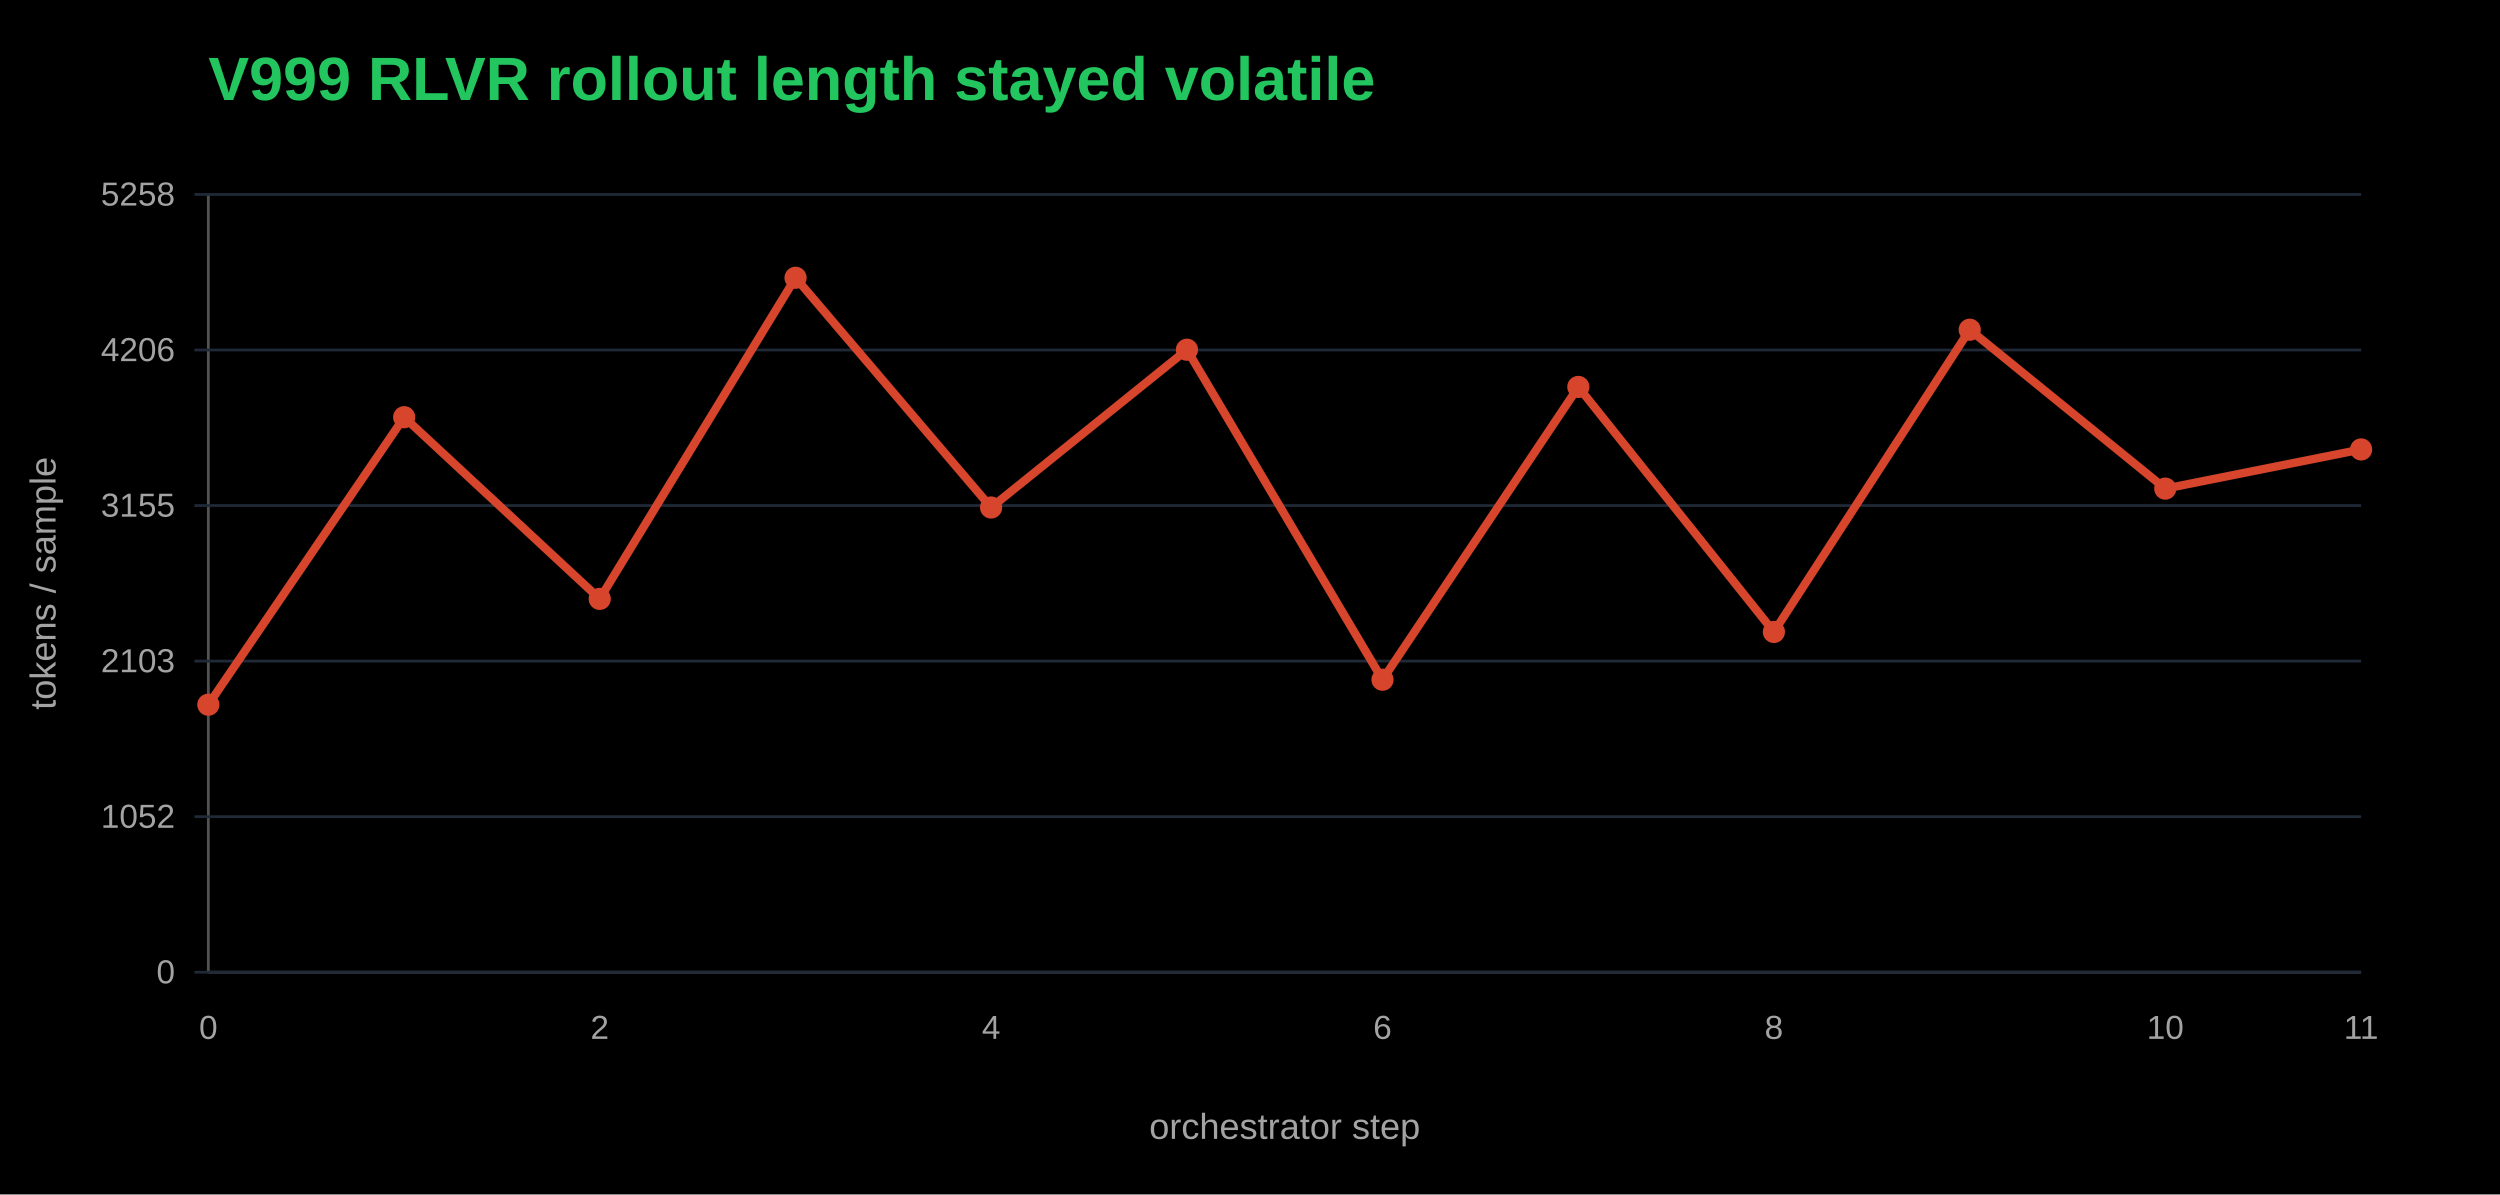
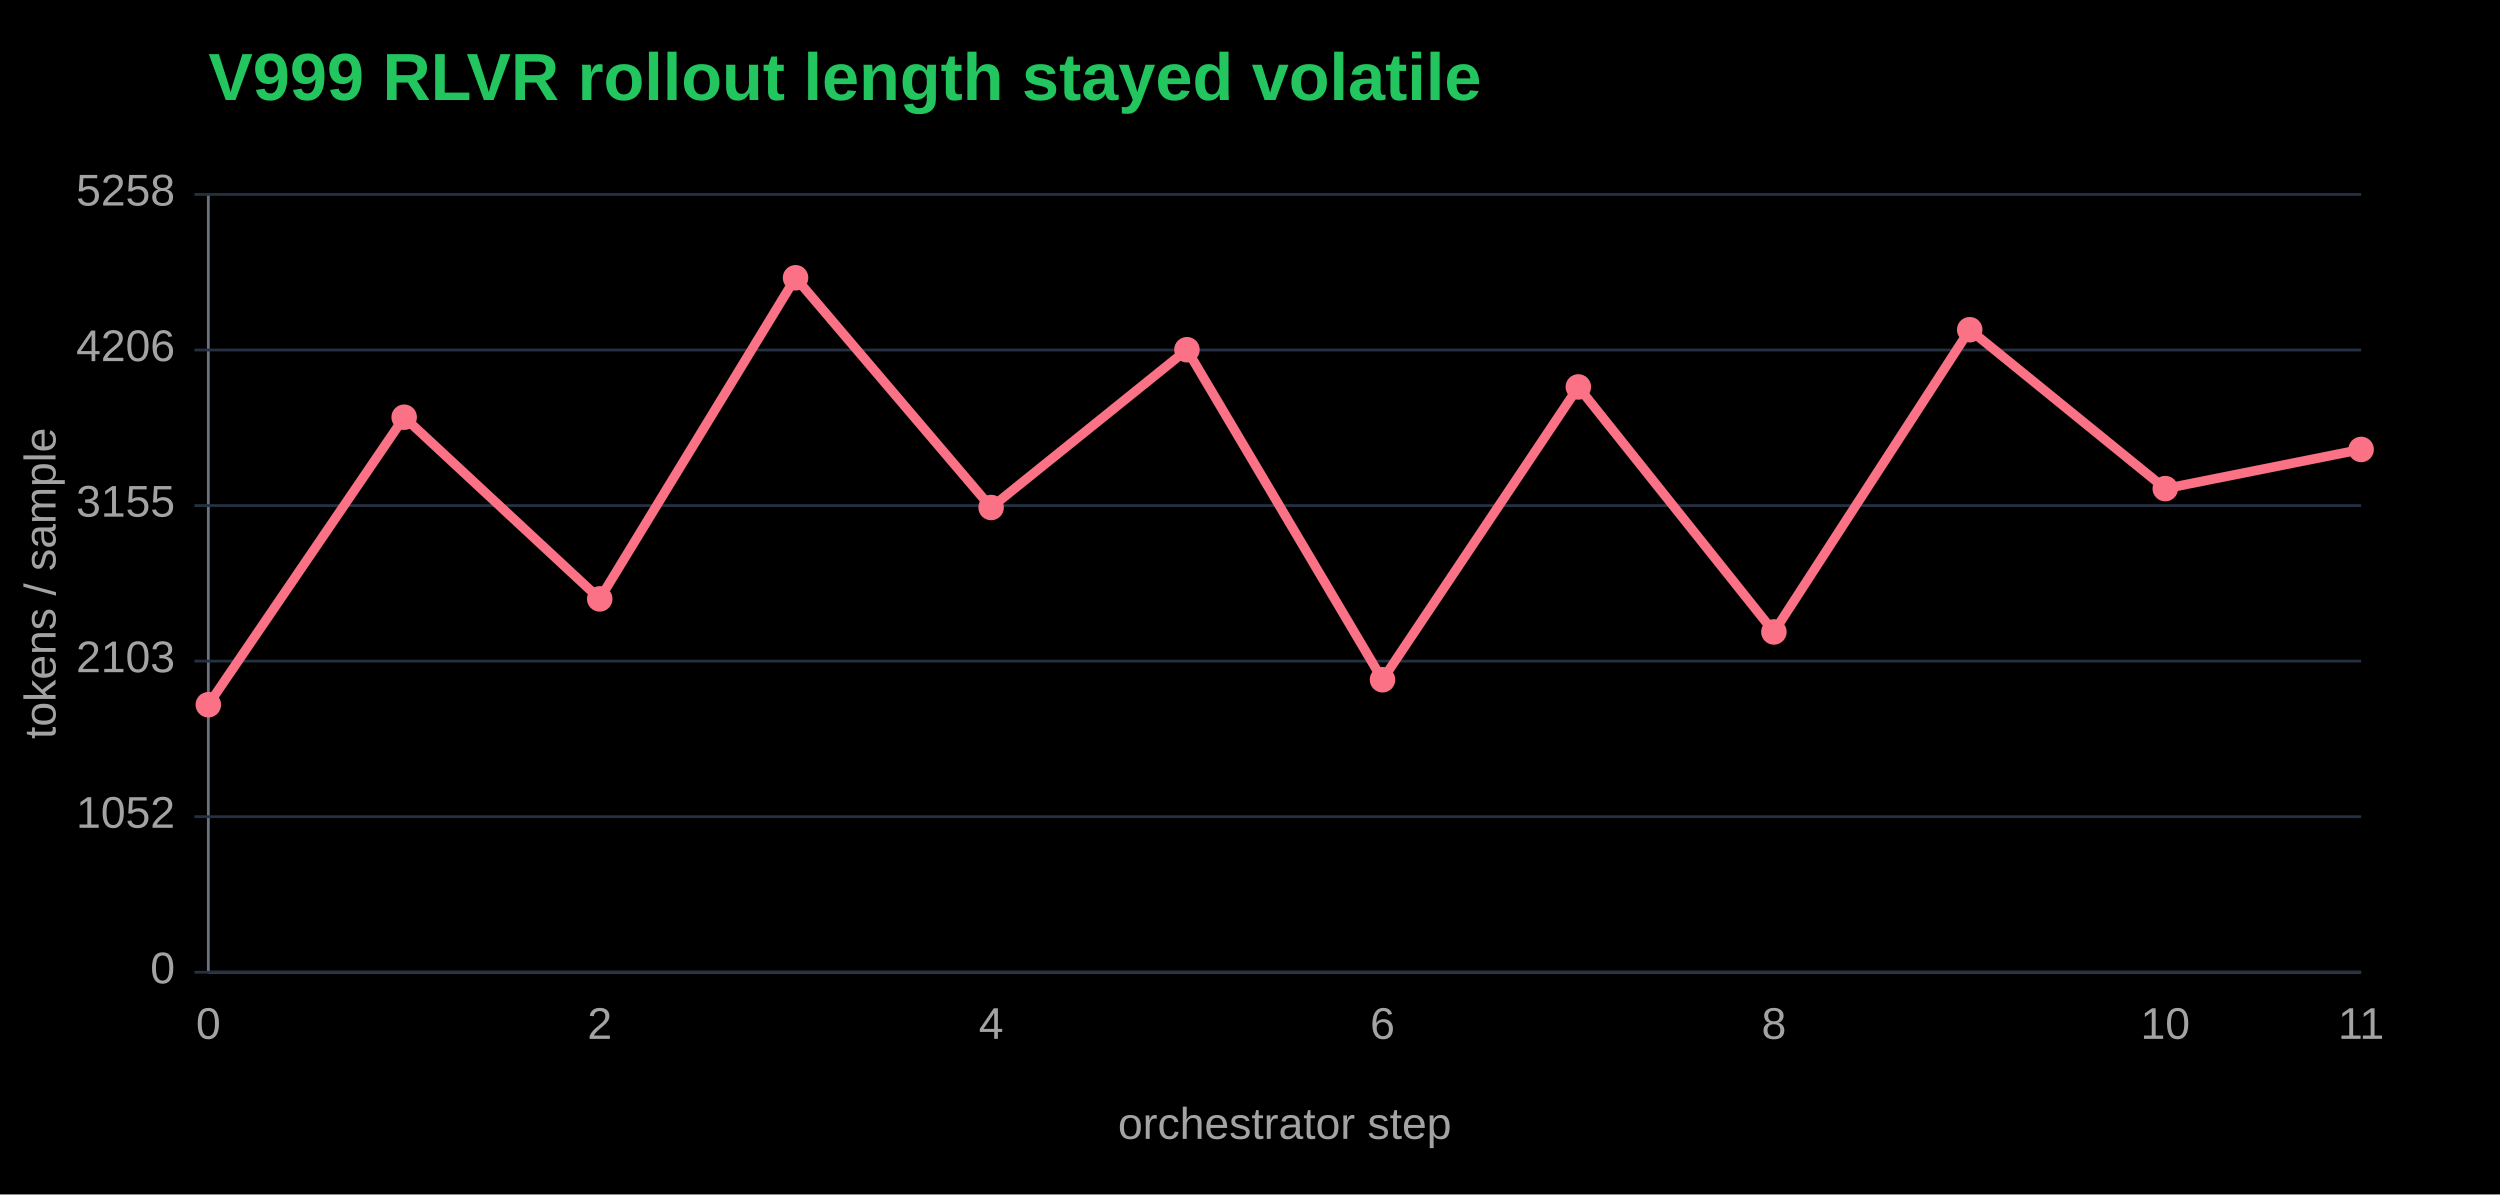
<svg xmlns="http://www.w3.org/2000/svg" width="900" height="430" viewBox="0 0 900 430">
  <rect width="100%" height="100%" fill="#000000" />
-   <text x="75" y="36" font-family="Arial, sans-serif" font-size="22" font-weight="700" fill="#22c55e">V999 RLVR rollout length stayed volatile</text>
-   <line x1="75" y1="350" x2="850" y2="350" stroke="#525252" />
-   <line x1="75" y1="70" x2="75" y2="350" stroke="#525252" />
-   <line x1="70" y1="350.0" x2="850" y2="350.0" stroke="#1f2937" />
-   <text x="63" y="354.0" text-anchor="end" font-family="Arial, sans-serif" font-size="12" fill="#a3a3a3">0</text>
-   <line x1="70" y1="294.0" x2="850" y2="294.0" stroke="#1f2937" />
-   <text x="63" y="298.0" text-anchor="end" font-family="Arial, sans-serif" font-size="12" fill="#a3a3a3">1052</text>
-   <line x1="70" y1="238.0" x2="850" y2="238.0" stroke="#1f2937" />
-   <text x="63" y="242.0" text-anchor="end" font-family="Arial, sans-serif" font-size="12" fill="#a3a3a3">2103</text>
-   <line x1="70" y1="182.0" x2="850" y2="182.0" stroke="#1f2937" />
-   <text x="63" y="186.0" text-anchor="end" font-family="Arial, sans-serif" font-size="12" fill="#a3a3a3">3155</text>
-   <line x1="70" y1="126.0" x2="850" y2="126.0" stroke="#1f2937" />
-   <text x="63" y="130.0" text-anchor="end" font-family="Arial, sans-serif" font-size="12" fill="#a3a3a3">4206</text>
-   <line x1="70" y1="70.0" x2="850" y2="70.0" stroke="#1f2937" />
-   <text x="63" y="74.0" text-anchor="end" font-family="Arial, sans-serif" font-size="12" fill="#a3a3a3">5258</text>
-   <text x="75.0" y="374" text-anchor="middle" font-family="Arial, sans-serif" font-size="12" fill="#a3a3a3">0</text>
-   <text x="215.9" y="374" text-anchor="middle" font-family="Arial, sans-serif" font-size="12" fill="#a3a3a3">2</text>
-   <text x="356.8" y="374" text-anchor="middle" font-family="Arial, sans-serif" font-size="12" fill="#a3a3a3">4</text>
-   <text x="497.7" y="374" text-anchor="middle" font-family="Arial, sans-serif" font-size="12" fill="#a3a3a3">6</text>
-   <text x="638.6" y="374" text-anchor="middle" font-family="Arial, sans-serif" font-size="12" fill="#a3a3a3">8</text>
-   <text x="779.5" y="374" text-anchor="middle" font-family="Arial, sans-serif" font-size="12" fill="#a3a3a3">10</text>
-   <text x="850.0" y="374" text-anchor="middle" font-family="Arial, sans-serif" font-size="12" fill="#a3a3a3">11</text>
-   <polyline points="75.0,253.7 145.5,150.2 215.9,215.6 286.4,100.0 356.8,182.7 427.3,125.9 497.7,244.7 568.2,139.3 638.6,227.5 709.1,118.7 779.5,175.9 850.0,161.8" fill="none" stroke="#d6452c" stroke-width="3" />
-   <circle cx="75.0" cy="253.7" r="4" fill="#d6452c" />
-   <circle cx="145.5" cy="150.2" r="4" fill="#d6452c" />
-   <circle cx="215.9" cy="215.6" r="4" fill="#d6452c" />
-   <circle cx="286.4" cy="100.0" r="4" fill="#d6452c" />
-   <circle cx="356.8" cy="182.7" r="4" fill="#d6452c" />
-   <circle cx="427.3" cy="125.9" r="4" fill="#d6452c" />
-   <circle cx="497.7" cy="244.7" r="4" fill="#d6452c" />
-   <circle cx="568.2" cy="139.3" r="4" fill="#d6452c" />
-   <circle cx="638.6" cy="227.5" r="4" fill="#d6452c" />
-   <circle cx="709.1" cy="118.7" r="4" fill="#d6452c" />
-   <circle cx="779.5" cy="175.9" r="4" fill="#d6452c" />
-   <circle cx="850.0" cy="161.8" r="4" fill="#d6452c" />
-   <text x="462.5" y="410" text-anchor="middle" font-family="Arial, sans-serif" font-size="13" fill="#a3a3a3">orchestrator step</text>
-   <text x="20" y="210.0" transform="rotate(-90 20 210.0)" text-anchor="middle" font-family="Arial, sans-serif" font-size="13" fill="#a3a3a3">tokens / sample</text>
+   <text x="75" y="36" font-family="Arial, sans-serif" font-size="24" font-weight="800" fill="#22c55e">V999 RLVR rollout length stayed volatile</text>
+   <line x1="75" y1="350" x2="850" y2="350" stroke="#6b7280" />
+   <line x1="75" y1="70" x2="75" y2="350" stroke="#6b7280" />
+   <line x1="70" y1="350.0" x2="850" y2="350.0" stroke="#253042" />
+   <text x="63" y="354.0" text-anchor="end" font-family="Arial, sans-serif" font-size="16" fill="#a3a3a3">0</text>
+   <line x1="70" y1="294.0" x2="850" y2="294.0" stroke="#253042" />
+   <text x="63" y="298.0" text-anchor="end" font-family="Arial, sans-serif" font-size="16" fill="#a3a3a3">1052</text>
+   <line x1="70" y1="238.0" x2="850" y2="238.0" stroke="#253042" />
+   <text x="63" y="242.0" text-anchor="end" font-family="Arial, sans-serif" font-size="16" fill="#a3a3a3">2103</text>
+   <line x1="70" y1="182.0" x2="850" y2="182.0" stroke="#253042" />
+   <text x="63" y="186.0" text-anchor="end" font-family="Arial, sans-serif" font-size="16" fill="#a3a3a3">3155</text>
+   <line x1="70" y1="126.0" x2="850" y2="126.0" stroke="#253042" />
+   <text x="63" y="130.0" text-anchor="end" font-family="Arial, sans-serif" font-size="16" fill="#a3a3a3">4206</text>
+   <line x1="70" y1="70.0" x2="850" y2="70.0" stroke="#253042" />
+   <text x="63" y="74.0" text-anchor="end" font-family="Arial, sans-serif" font-size="16" fill="#a3a3a3">5258</text>
+   <text x="75.0" y="374" text-anchor="middle" font-family="Arial, sans-serif" font-size="16" fill="#a3a3a3">0</text>
+   <text x="215.9" y="374" text-anchor="middle" font-family="Arial, sans-serif" font-size="16" fill="#a3a3a3">2</text>
+   <text x="356.8" y="374" text-anchor="middle" font-family="Arial, sans-serif" font-size="16" fill="#a3a3a3">4</text>
+   <text x="497.7" y="374" text-anchor="middle" font-family="Arial, sans-serif" font-size="16" fill="#a3a3a3">6</text>
+   <text x="638.6" y="374" text-anchor="middle" font-family="Arial, sans-serif" font-size="16" fill="#a3a3a3">8</text>
+   <text x="779.5" y="374" text-anchor="middle" font-family="Arial, sans-serif" font-size="16" fill="#a3a3a3">10</text>
+   <text x="850.0" y="374" text-anchor="middle" font-family="Arial, sans-serif" font-size="16" fill="#a3a3a3">11</text>
+   <polyline points="75.0,253.7 145.5,150.2 215.9,215.6 286.4,100.0 356.8,182.7 427.3,125.9 497.7,244.7 568.2,139.3 638.6,227.5 709.1,118.7 779.5,175.9 850.0,161.8" fill="none" stroke="#fb7185" stroke-width="3.4" />
+   <circle cx="75.0" cy="253.7" r="4.6" fill="#fb7185" />
+   <circle cx="145.5" cy="150.2" r="4.6" fill="#fb7185" />
+   <circle cx="215.9" cy="215.6" r="4.6" fill="#fb7185" />
+   <circle cx="286.4" cy="100.0" r="4.6" fill="#fb7185" />
+   <circle cx="356.8" cy="182.7" r="4.6" fill="#fb7185" />
+   <circle cx="427.3" cy="125.9" r="4.6" fill="#fb7185" />
+   <circle cx="497.7" cy="244.7" r="4.6" fill="#fb7185" />
+   <circle cx="568.2" cy="139.3" r="4.6" fill="#fb7185" />
+   <circle cx="638.6" cy="227.5" r="4.6" fill="#fb7185" />
+   <circle cx="709.1" cy="118.7" r="4.6" fill="#fb7185" />
+   <circle cx="779.5" cy="175.9" r="4.6" fill="#fb7185" />
+   <circle cx="850.0" cy="161.8" r="4.6" fill="#fb7185" />
+   <text x="462.5" y="410" text-anchor="middle" font-family="Arial, sans-serif" font-size="16" fill="#a3a3a3">orchestrator step</text>
+   <text x="20" y="210.0" transform="rotate(-90 20 210.0)" text-anchor="middle" font-family="Arial, sans-serif" font-size="16" fill="#a3a3a3">tokens / sample</text>
</svg>
